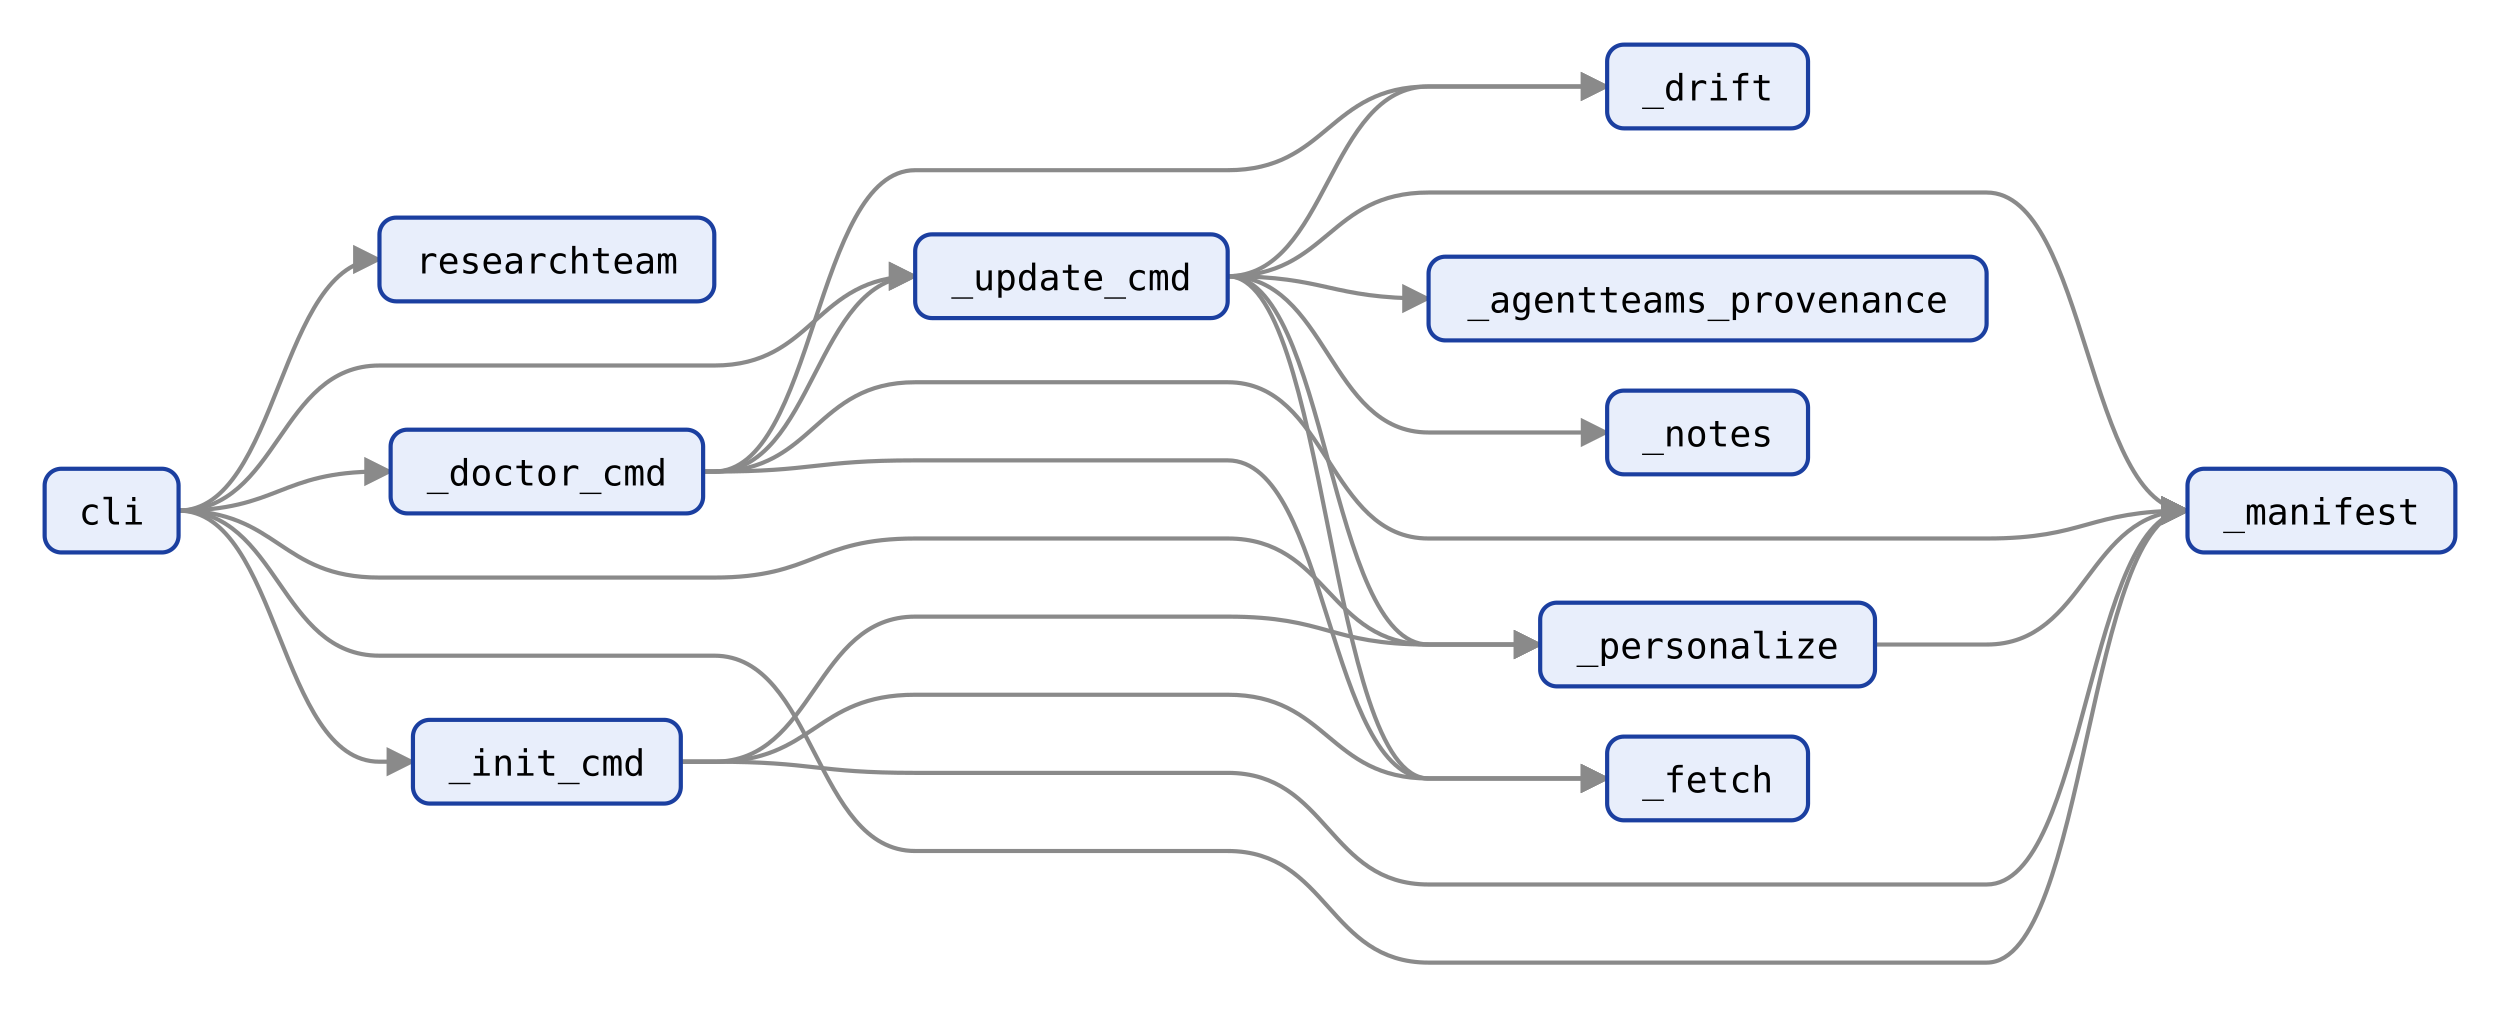
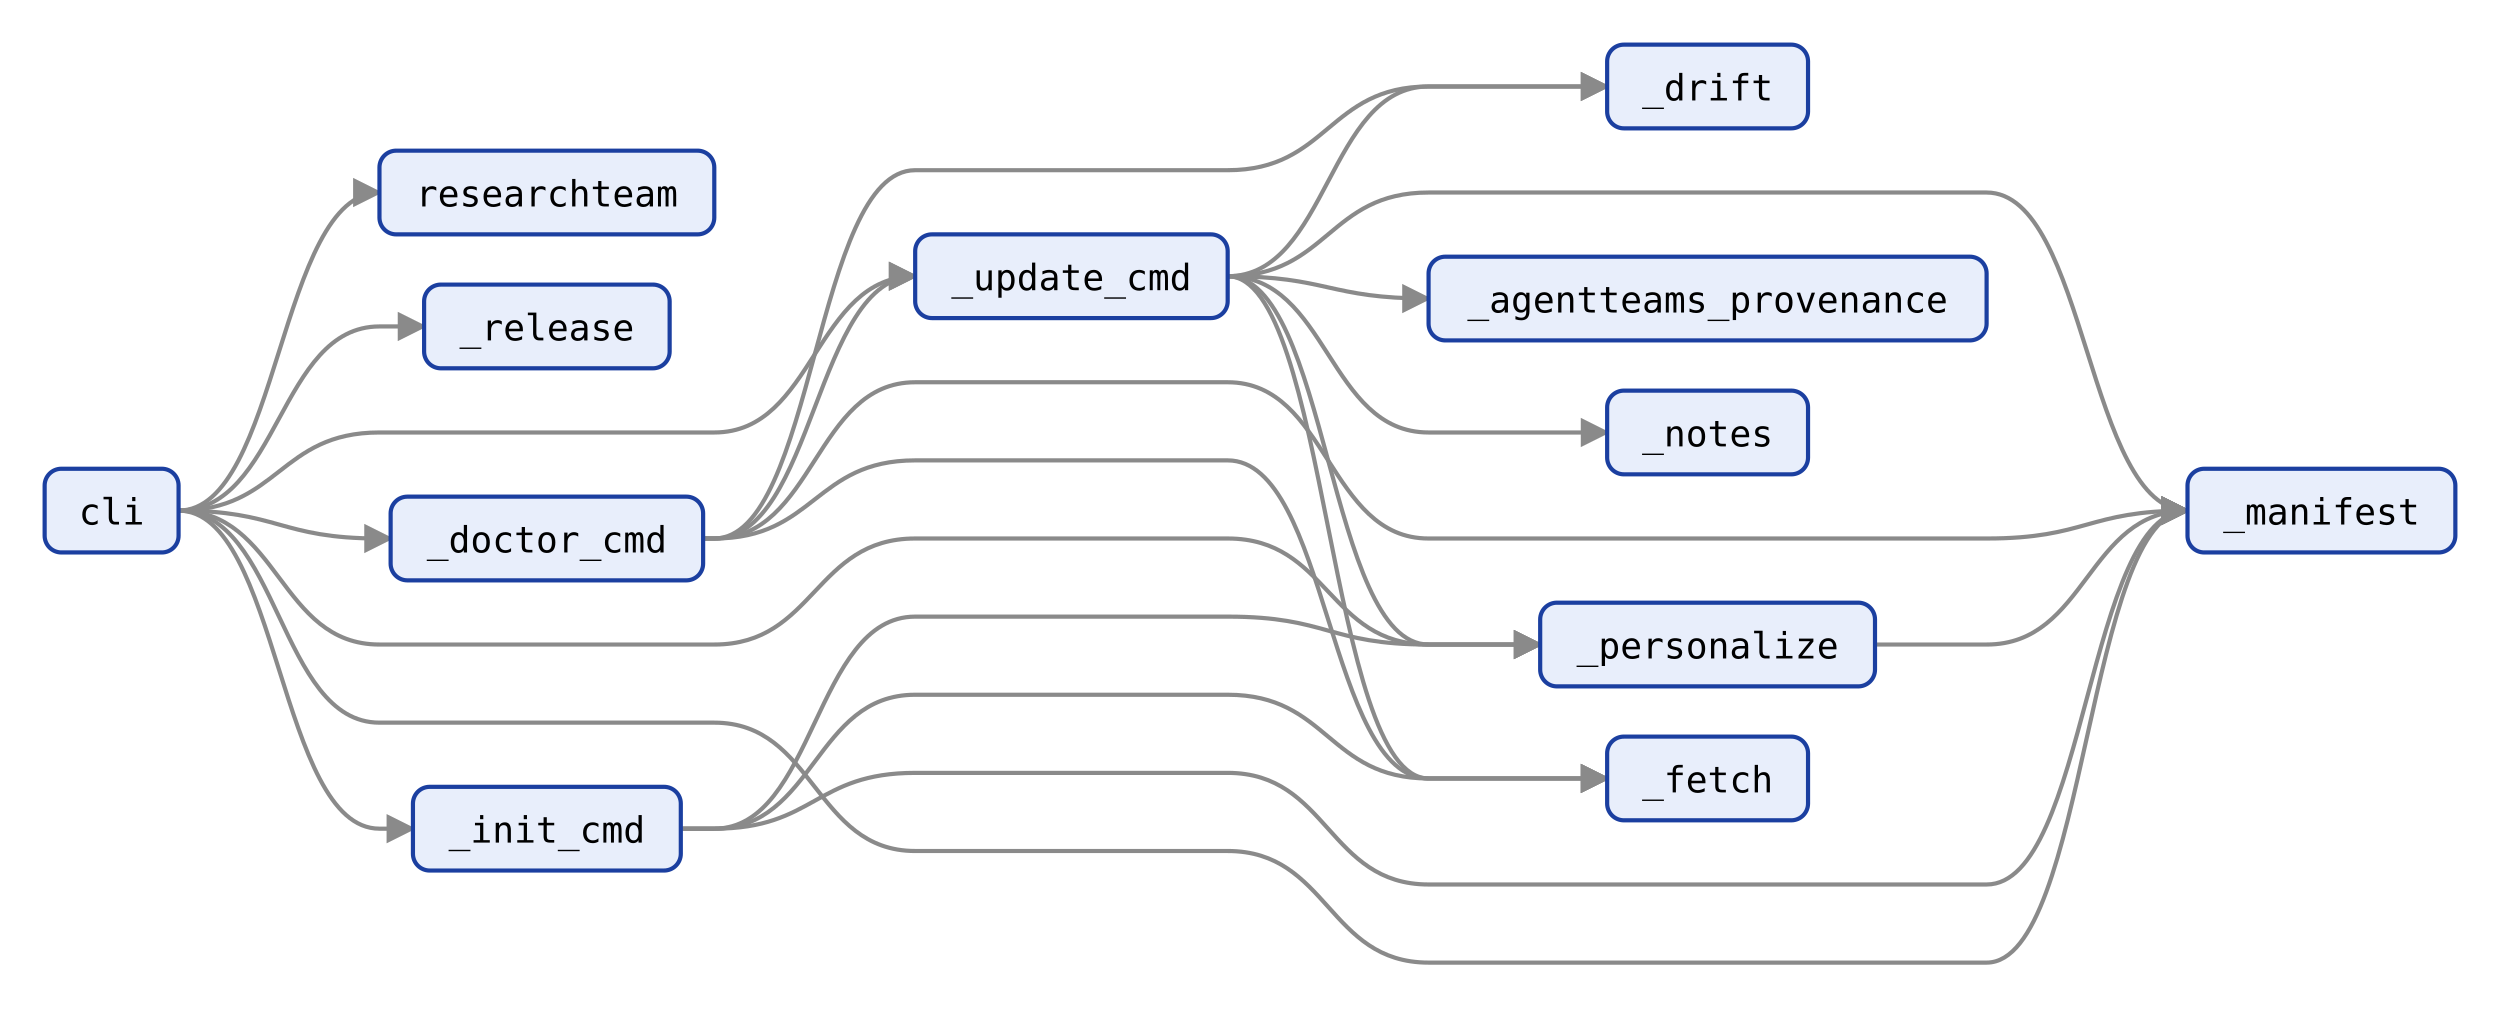
<svg xmlns="http://www.w3.org/2000/svg" viewBox="0 0 896 366" width="896" height="366" font-family="monospace">
  <defs>
    <marker id="arrow" viewBox="0 0 10 10" refX="9" refY="5" markerWidth="7" markerHeight="7" orient="auto-start-reverse">
      <polygon points="0,0 10,5 0,10" fill="#8a8a8a" />
    </marker>
  </defs>
-   <path d="M252,169 L256,169 C292,169 292,61 328,61 L440,61 C476,61 476,31 512,31 L576,31" fill="none" stroke="#8a8a8a" stroke-width="1.5" marker-end="url(#arrow)" />
-   <path d="M252,169 L256,169 C292,169 292,165 328,165 L440,165 C476,165 476,279 512,279 L576,279" fill="none" stroke="#8a8a8a" stroke-width="1.5" marker-end="url(#arrow)" />
-   <path d="M252,169 L256,169 C292,169 292,137 328,137 L440,137 C476,137 476,193 512,193 L712,193 C748,193 748,183 784,183" fill="none" stroke="#8a8a8a" stroke-width="1.5" marker-end="url(#arrow)" />
-   <path d="M252,169 L256,169 C292,169 292,99 328,99" fill="none" stroke="#8a8a8a" stroke-width="1.5" marker-end="url(#arrow)" />
-   <path d="M244,273 L256,273 C292,273 292,249 328,249 L440,249 C476,249 476,279 512,279 L576,279" fill="none" stroke="#8a8a8a" stroke-width="1.5" marker-end="url(#arrow)" />
-   <path d="M244,273 L256,273 C292,273 292,277 328,277 L440,277 C476,277 476,317 512,317 L712,317 C748,317 748,183 784,183" fill="none" stroke="#8a8a8a" stroke-width="1.5" marker-end="url(#arrow)" />
-   <path d="M244,273 L256,273 C292,273 292,221 328,221 L440,221 C476,221 476,231 512,231 L552,231" fill="none" stroke="#8a8a8a" stroke-width="1.5" marker-end="url(#arrow)" />
+   <path d="M252,193 L256,193 C292,193 292,61 328,61 L440,61 C476,61 476,31 512,31 L576,31" fill="none" stroke="#8a8a8a" stroke-width="1.5" marker-end="url(#arrow)" />
+   <path d="M252,193 L256,193 C292,193 292,165 328,165 L440,165 C476,165 476,279 512,279 L576,279" fill="none" stroke="#8a8a8a" stroke-width="1.5" marker-end="url(#arrow)" />
+   <path d="M252,193 L256,193 C292,193 292,137 328,137 L440,137 C476,137 476,193 512,193 L712,193 C748,193 748,183 784,183" fill="none" stroke="#8a8a8a" stroke-width="1.5" marker-end="url(#arrow)" />
+   <path d="M252,193 L256,193 C292,193 292,99 328,99" fill="none" stroke="#8a8a8a" stroke-width="1.5" marker-end="url(#arrow)" />
+   <path d="M244,297 L256,297 C292,297 292,249 328,249 L440,249 C476,249 476,279 512,279 L576,279" fill="none" stroke="#8a8a8a" stroke-width="1.5" marker-end="url(#arrow)" />
+   <path d="M244,297 L256,297 C292,297 292,277 328,277 L440,277 C476,277 476,317 512,317 L712,317 C748,317 748,183 784,183" fill="none" stroke="#8a8a8a" stroke-width="1.5" marker-end="url(#arrow)" />
+   <path d="M244,297 L256,297 C292,297 292,221 328,221 L440,221 C476,221 476,231 512,231 L552,231" fill="none" stroke="#8a8a8a" stroke-width="1.5" marker-end="url(#arrow)" />
  <path d="M672,231 L712,231 C748,231 748,183 784,183" fill="none" stroke="#8a8a8a" stroke-width="1.5" marker-end="url(#arrow)" />
  <path d="M440,99 C476,99 476,107 512,107" fill="none" stroke="#8a8a8a" stroke-width="1.5" marker-end="url(#arrow)" />
  <path d="M440,99 C476,99 476,31 512,31 L576,31" fill="none" stroke="#8a8a8a" stroke-width="1.5" marker-end="url(#arrow)" />
  <path d="M440,99 C476,99 476,279 512,279 L576,279" fill="none" stroke="#8a8a8a" stroke-width="1.5" marker-end="url(#arrow)" />
  <path d="M440,99 C476,99 476,69 512,69 L712,69 C748,69 748,183 784,183" fill="none" stroke="#8a8a8a" stroke-width="1.5" marker-end="url(#arrow)" />
  <path d="M440,99 C476,99 476,155 512,155 L576,155" fill="none" stroke="#8a8a8a" stroke-width="1.5" marker-end="url(#arrow)" />
  <path d="M440,99 C476,99 476,231 512,231 L552,231" fill="none" stroke="#8a8a8a" stroke-width="1.5" marker-end="url(#arrow)" />
-   <path d="M64,183 C100,183 100,93 136,93" fill="none" stroke="#8a8a8a" stroke-width="1.5" marker-end="url(#arrow)" />
-   <path d="M64,183 C100,183 100,169 136,169 L140,169" fill="none" stroke="#8a8a8a" stroke-width="1.5" marker-end="url(#arrow)" />
-   <path d="M64,183 C100,183 100,273 136,273 L148,273" fill="none" stroke="#8a8a8a" stroke-width="1.5" marker-end="url(#arrow)" />
-   <path d="M64,183 C100,183 100,235 136,235 L256,235 C292,235 292,305 328,305 L440,305 C476,305 476,345 512,345 L712,345 C748,345 748,183 784,183" fill="none" stroke="#8a8a8a" stroke-width="1.5" marker-end="url(#arrow)" />
-   <path d="M64,183 C100,183 100,207 136,207 L256,207 C292,207 292,193 328,193 L440,193 C476,193 476,231 512,231 L552,231" fill="none" stroke="#8a8a8a" stroke-width="1.5" marker-end="url(#arrow)" />
-   <path d="M64,183 C100,183 100,131 136,131 L256,131 C292,131 292,99 328,99" fill="none" stroke="#8a8a8a" stroke-width="1.5" marker-end="url(#arrow)" />
-   <rect x="136" y="78" width="120" height="30" rx="6" fill="#e8eefb" stroke="#1b3fa0" stroke-width="1.5" />
-   <text x="196" y="98" font-size="13" text-anchor="middle" fill="#000000">researchteam</text>
+   <path d="M64,183 C100,183 100,69 136,69" fill="none" stroke="#8a8a8a" stroke-width="1.5" marker-end="url(#arrow)" />
+   <path d="M64,183 C100,183 100,193 136,193 L140,193" fill="none" stroke="#8a8a8a" stroke-width="1.5" marker-end="url(#arrow)" />
+   <path d="M64,183 C100,183 100,297 136,297 L148,297" fill="none" stroke="#8a8a8a" stroke-width="1.5" marker-end="url(#arrow)" />
+   <path d="M64,183 C100,183 100,259 136,259 L256,259 C292,259 292,305 328,305 L440,305 C476,305 476,345 512,345 L712,345 C748,345 748,183 784,183" fill="none" stroke="#8a8a8a" stroke-width="1.5" marker-end="url(#arrow)" />
+   <path d="M64,183 C100,183 100,231 136,231 L256,231 C292,231 292,193 328,193 L440,193 C476,193 476,231 512,231 L552,231" fill="none" stroke="#8a8a8a" stroke-width="1.5" marker-end="url(#arrow)" />
+   <path d="M64,183 C100,183 100,117 136,117 L152,117" fill="none" stroke="#8a8a8a" stroke-width="1.5" marker-end="url(#arrow)" />
+   <path d="M64,183 C100,183 100,155 136,155 L256,155 C292,155 292,99 328,99" fill="none" stroke="#8a8a8a" stroke-width="1.5" marker-end="url(#arrow)" />
+   <rect x="136" y="54" width="120" height="30" rx="6" fill="#e8eefb" stroke="#1b3fa0" stroke-width="1.5" />
+   <text x="196" y="74" font-size="13" text-anchor="middle" fill="#000000">researchteam</text>
  <rect x="512" y="92" width="200" height="30" rx="6" fill="#e8eefb" stroke="#1b3fa0" stroke-width="1.5" />
  <text x="612" y="112" font-size="13" text-anchor="middle" fill="#000000">_agentteams_provenance</text>
-   <rect x="140" y="154" width="112" height="30" rx="6" fill="#e8eefb" stroke="#1b3fa0" stroke-width="1.5" />
-   <text x="196" y="174" font-size="13" text-anchor="middle" fill="#000000">_doctor_cmd</text>
+   <rect x="140" y="178" width="112" height="30" rx="6" fill="#e8eefb" stroke="#1b3fa0" stroke-width="1.5" />
+   <text x="196" y="198" font-size="13" text-anchor="middle" fill="#000000">_doctor_cmd</text>
  <rect x="576" y="16" width="72" height="30" rx="6" fill="#e8eefb" stroke="#1b3fa0" stroke-width="1.5" />
  <text x="612" y="36" font-size="13" text-anchor="middle" fill="#000000">_drift</text>
  <rect x="576" y="264" width="72" height="30" rx="6" fill="#e8eefb" stroke="#1b3fa0" stroke-width="1.5" />
  <text x="612" y="284" font-size="13" text-anchor="middle" fill="#000000">_fetch</text>
-   <rect x="148" y="258" width="96" height="30" rx="6" fill="#e8eefb" stroke="#1b3fa0" stroke-width="1.5" />
-   <text x="196" y="278" font-size="13" text-anchor="middle" fill="#000000">_init_cmd</text>
+   <rect x="148" y="282" width="96" height="30" rx="6" fill="#e8eefb" stroke="#1b3fa0" stroke-width="1.5" />
+   <text x="196" y="302" font-size="13" text-anchor="middle" fill="#000000">_init_cmd</text>
  <rect x="784" y="168" width="96" height="30" rx="6" fill="#e8eefb" stroke="#1b3fa0" stroke-width="1.5" />
  <text x="832" y="188" font-size="13" text-anchor="middle" fill="#000000">_manifest</text>
  <rect x="576" y="140" width="72" height="30" rx="6" fill="#e8eefb" stroke="#1b3fa0" stroke-width="1.5" />
  <text x="612" y="160" font-size="13" text-anchor="middle" fill="#000000">_notes</text>
  <rect x="552" y="216" width="120" height="30" rx="6" fill="#e8eefb" stroke="#1b3fa0" stroke-width="1.5" />
  <text x="612" y="236" font-size="13" text-anchor="middle" fill="#000000">_personalize</text>
+   <rect x="152" y="102" width="88" height="30" rx="6" fill="#e8eefb" stroke="#1b3fa0" stroke-width="1.5" />
+   <text x="196" y="122" font-size="13" text-anchor="middle" fill="#000000">_release</text>
  <rect x="328" y="84" width="112" height="30" rx="6" fill="#e8eefb" stroke="#1b3fa0" stroke-width="1.5" />
  <text x="384" y="104" font-size="13" text-anchor="middle" fill="#000000">_update_cmd</text>
  <rect x="16" y="168" width="48" height="30" rx="6" fill="#e8eefb" stroke="#1b3fa0" stroke-width="1.5" />
  <text x="40" y="188" font-size="13" text-anchor="middle" fill="#000000">cli</text>
</svg>
